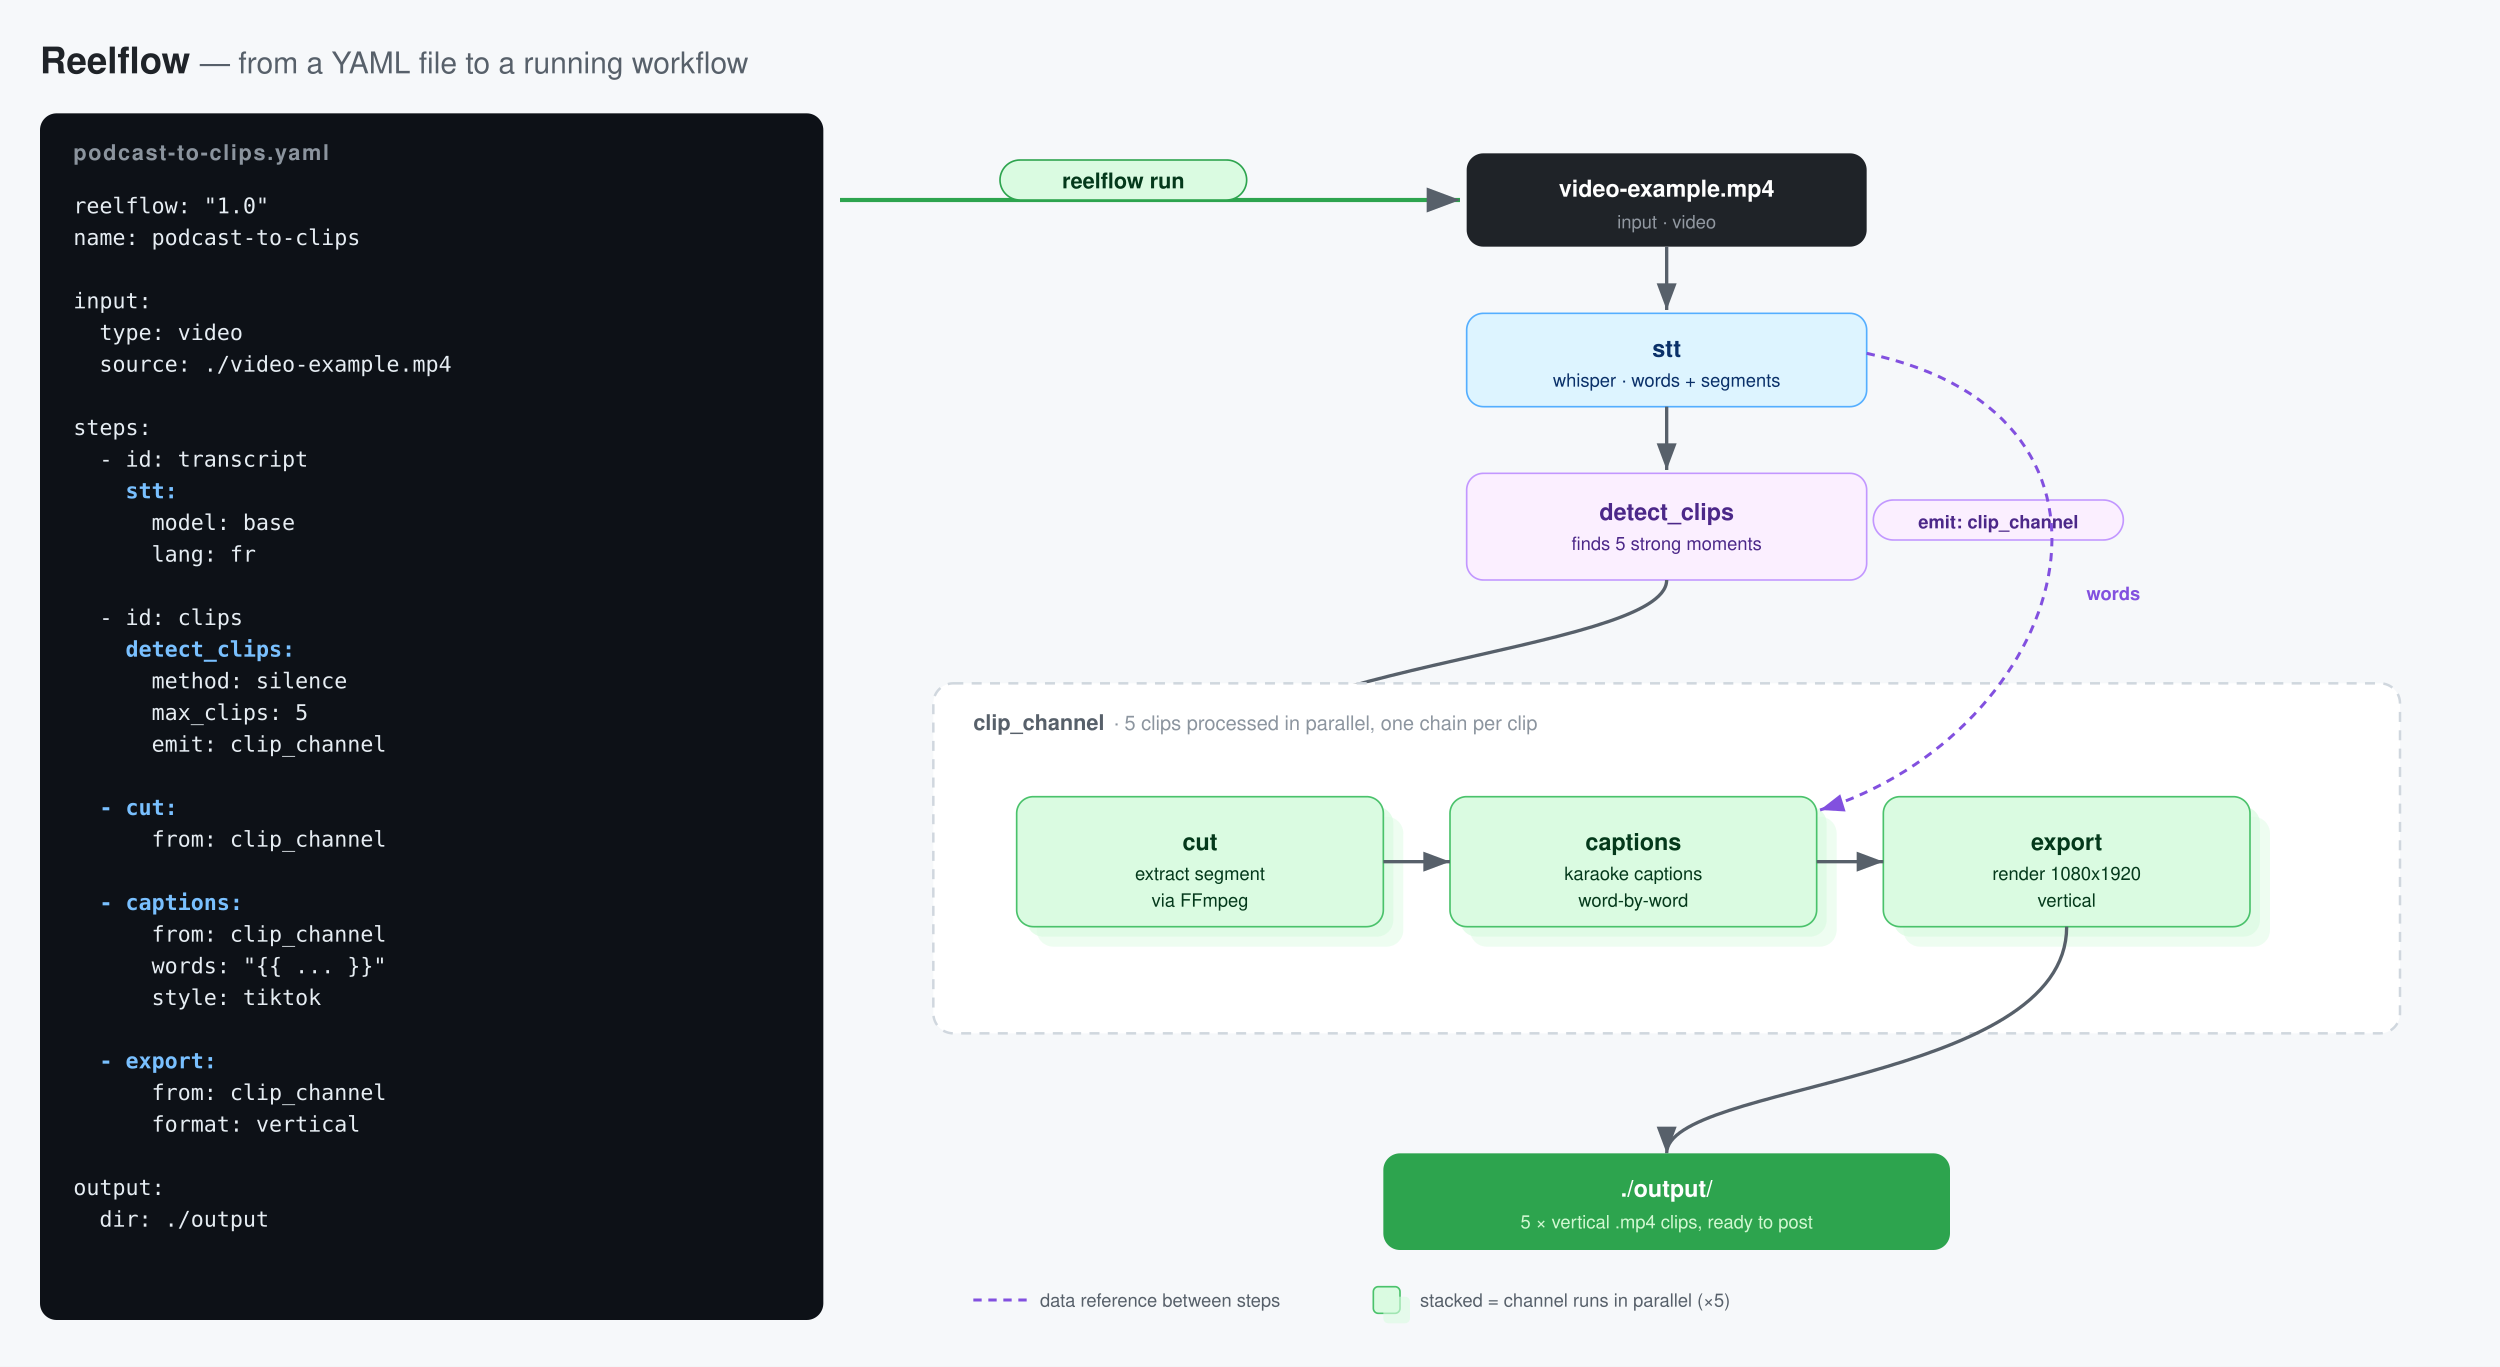
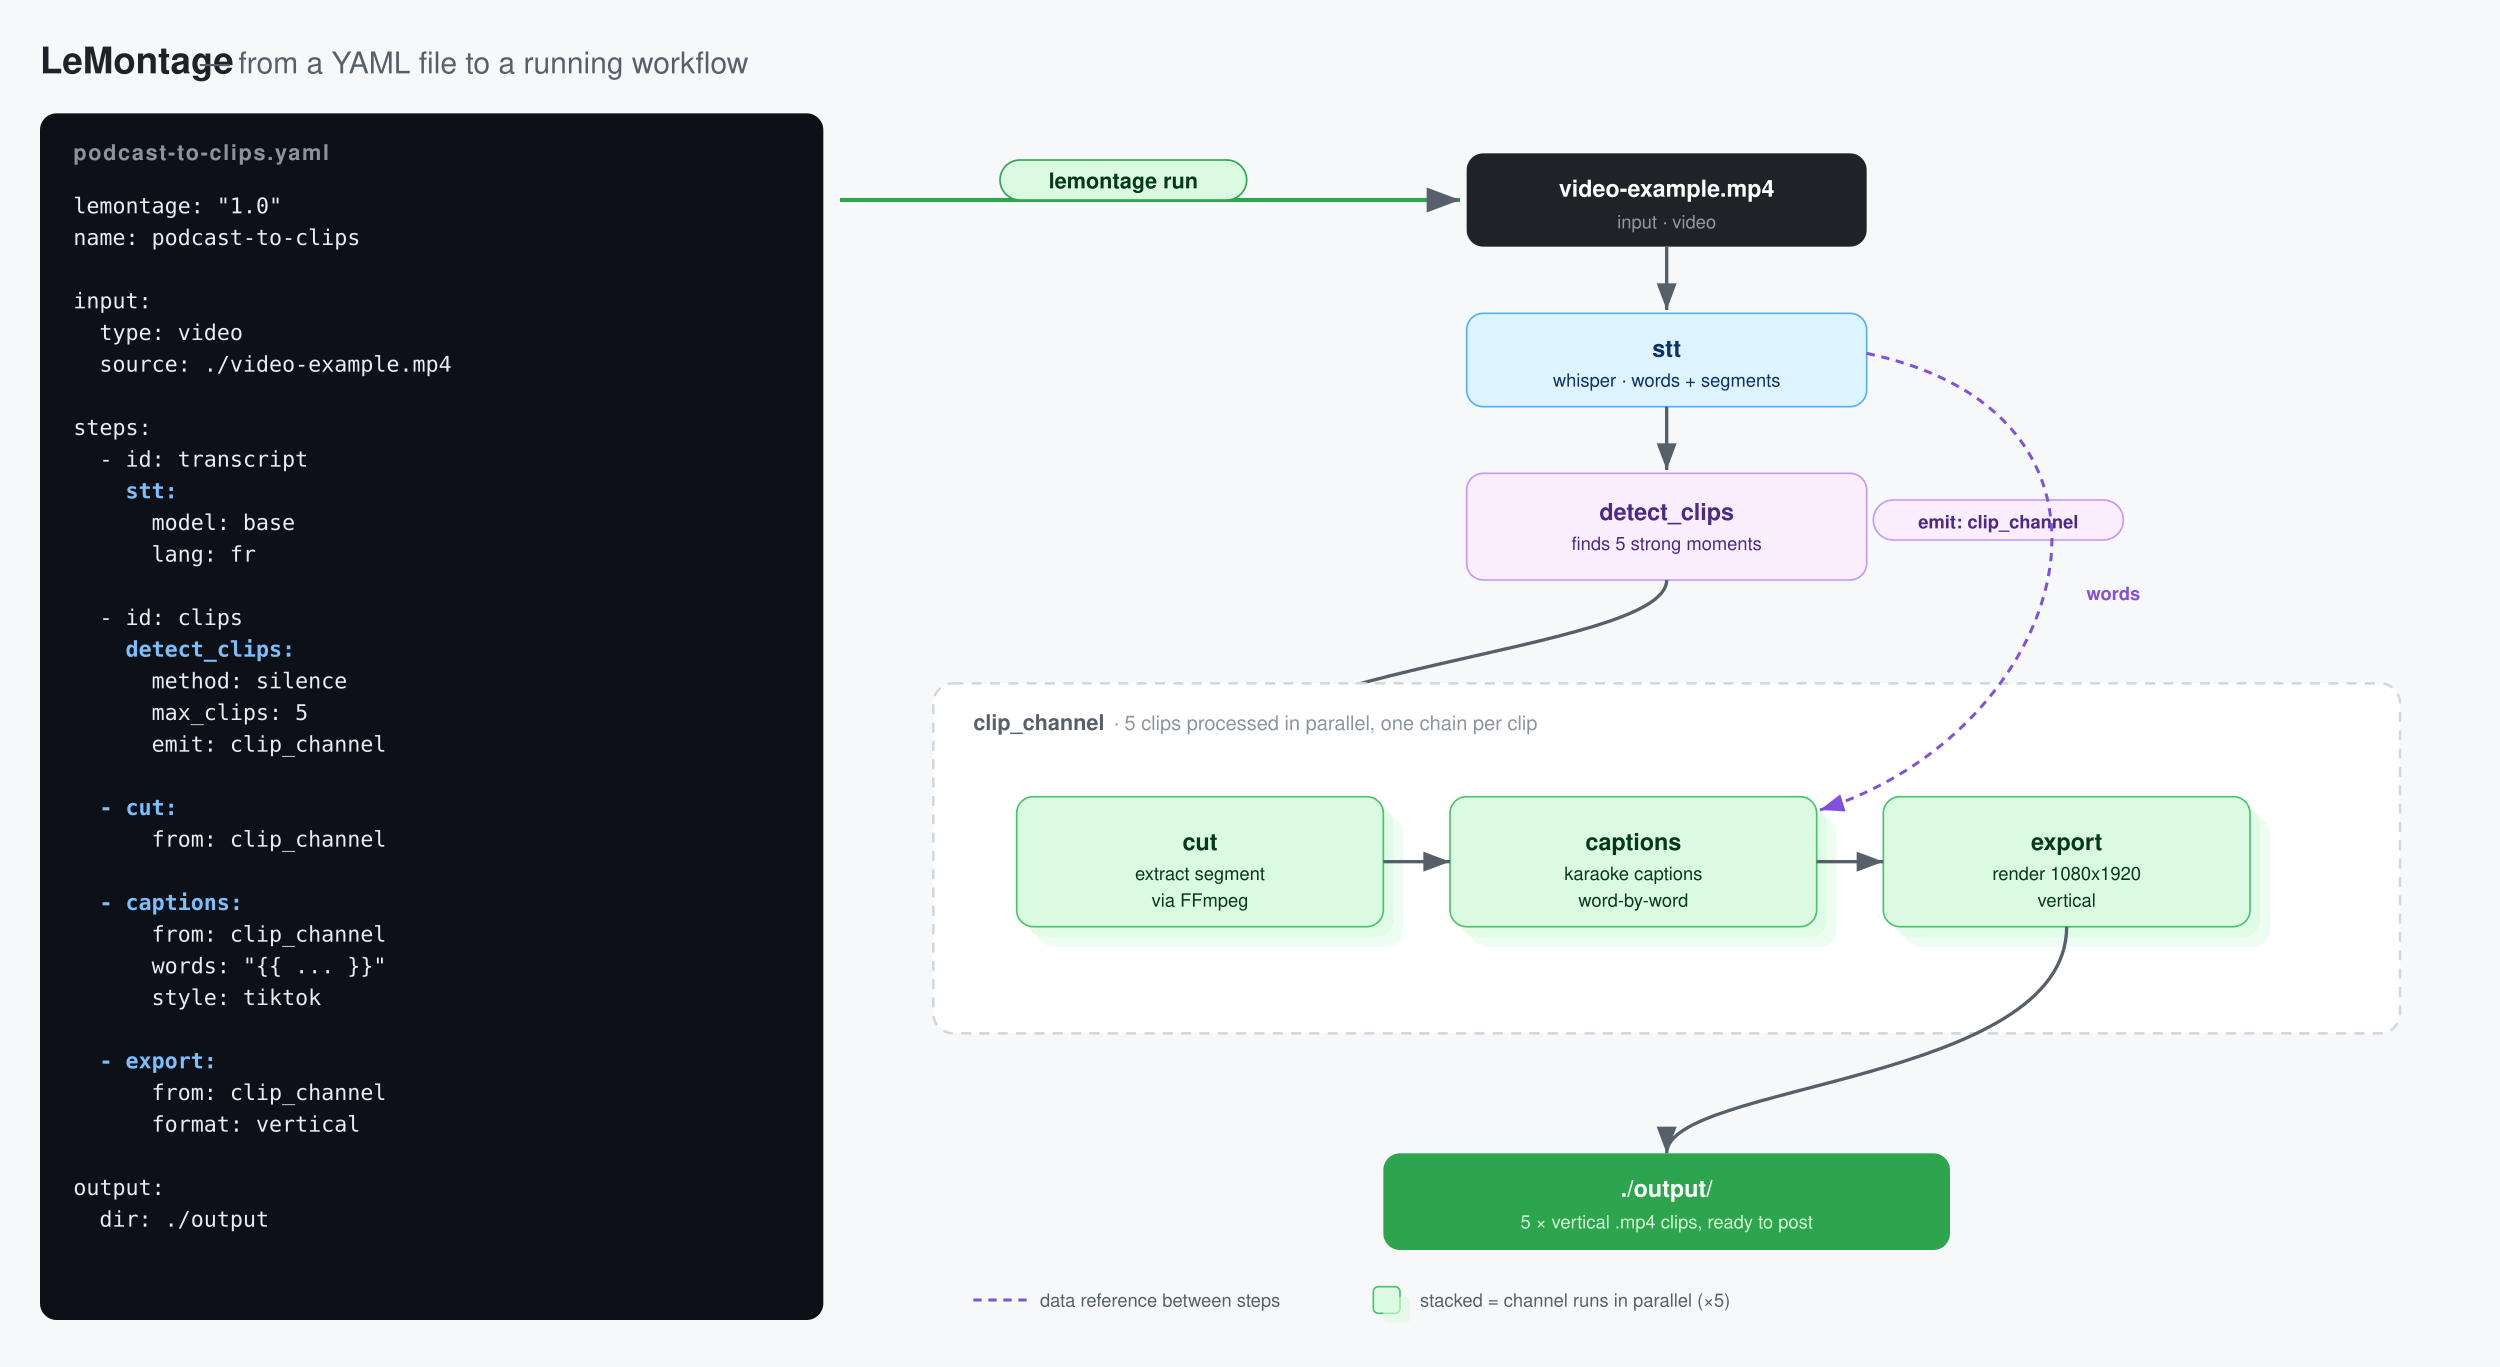
<svg xmlns="http://www.w3.org/2000/svg" width="1500" height="820" viewBox="0 0 1500 820" font-family="-apple-system, Segoe UI, Helvetica, Arial, sans-serif">
  <defs>
    <marker id="arrow" markerWidth="10" markerHeight="10" refX="8" refY="3" orient="auto" markerUnits="strokeWidth">
      <path d="M0,0 L8,3 L0,6 z" fill="#57606a" />
    </marker>
    <marker id="arrowDash" markerWidth="10" markerHeight="10" refX="8" refY="3" orient="auto" markerUnits="strokeWidth">
      <path d="M0,0 L8,3 L0,6 z" fill="#8250df" />
    </marker>
  </defs>
  <rect x="0" y="0" width="1500" height="820" fill="#f6f8fa" />
-   <text x="24" y="44" font-size="22" font-weight="700" fill="#1f2328">Reelflow</text>
+   <text x="24" y="44" font-size="22" font-weight="700" fill="#1f2328">LeMontage</text>
  <text x="120" y="44" font-size="18" fill="#57606a">— from a YAML file to a running workflow</text>
  <rect x="24" y="68" width="470" height="724" rx="10" fill="#0d1117" />
  <text x="44" y="96" font-size="13" font-weight="700" fill="#8b949e" letter-spacing="1">podcast-to-clips.yaml</text>
  <g font-family="ui-monospace, SFMono-Regular, Menlo, Consolas, monospace" font-size="13" xml:space="preserve">
-     <text x="44" y="128" fill="#e6edf3">reelflow: "1.0"</text>
+     <text x="44" y="128" fill="#e6edf3">lemontage: "1.0"</text>
    <text x="44" y="147" fill="#e6edf3">name: podcast-to-clips</text>
    <text x="44" y="185" fill="#e6edf3">input:</text>
    <text x="44" y="204" fill="#e6edf3">  type: video</text>
    <text x="44" y="223" fill="#e6edf3">  source: ./video-example.mp4</text>
    <text x="44" y="261" fill="#e6edf3">steps:</text>
    <text x="44" y="280" fill="#e6edf3">  - id: transcript</text>
    <text x="44" y="299" fill="#79c0ff" font-weight="700">    stt:</text>
    <text x="44" y="318" fill="#e6edf3">      model: base</text>
    <text x="44" y="337" fill="#e6edf3">      lang: fr</text>
    <text x="44" y="375" fill="#e6edf3">  - id: clips</text>
    <text x="44" y="394" fill="#79c0ff" font-weight="700">    detect_clips:</text>
    <text x="44" y="413" fill="#e6edf3">      method: silence</text>
    <text x="44" y="432" fill="#e6edf3">      max_clips: 5</text>
    <text x="44" y="451" fill="#e6edf3">      emit: clip_channel</text>
    <text x="44" y="489" fill="#79c0ff" font-weight="700">  - cut:</text>
    <text x="44" y="508" fill="#e6edf3">      from: clip_channel</text>
    <text x="44" y="546" fill="#79c0ff" font-weight="700">  - captions:</text>
    <text x="44" y="565" fill="#e6edf3">      from: clip_channel</text>
    <text x="44" y="584" fill="#e6edf3">      words: "{{ ... }}"</text>
    <text x="44" y="603" fill="#e6edf3">      style: tiktok</text>
    <text x="44" y="641" fill="#79c0ff" font-weight="700">  - export:</text>
    <text x="44" y="660" fill="#e6edf3">      from: clip_channel</text>
    <text x="44" y="679" fill="#e6edf3">      format: vertical</text>
    <text x="44" y="717" fill="#e6edf3">output:</text>
    <text x="44" y="736" fill="#e6edf3">  dir: ./output</text>
  </g>
  <line x1="504" y1="120" x2="876" y2="120" stroke="#2da44e" stroke-width="2.5" marker-end="url(#arrow)" />
  <rect x="600" y="96" width="148" height="24" rx="12" fill="#dafbe1" stroke="#2da44e" />
-   <text x="674" y="113" font-size="13" font-weight="700" fill="#04391b" text-anchor="middle">reelflow run</text>
+   <text x="674" y="113" font-size="13" font-weight="700" fill="#04391b" text-anchor="middle">lemontage run</text>
  <rect x="880" y="92" width="240" height="56" rx="10" fill="#1f2328" />
  <text x="1000" y="118" font-size="14" font-weight="700" fill="#ffffff" text-anchor="middle">video-example.mp4</text>
  <text x="1000" y="137" font-size="11" fill="#9198a1" text-anchor="middle">input · video</text>
  <line x1="1000" y1="148" x2="1000" y2="186" stroke="#57606a" stroke-width="2" marker-end="url(#arrow)" />
  <rect x="880" y="188" width="240" height="56" rx="10" fill="#ddf4ff" stroke="#54aeff" />
  <text x="1000" y="214" font-size="14" font-weight="700" fill="#0a3069" text-anchor="middle">stt</text>
  <text x="1000" y="232" font-size="11" fill="#0a3069" text-anchor="middle">whisper · words + segments</text>
  <line x1="1000" y1="244" x2="1000" y2="282" stroke="#57606a" stroke-width="2" marker-end="url(#arrow)" />
  <rect x="880" y="284" width="240" height="64" rx="10" fill="#fbefff" stroke="#c297ff" />
  <text x="1000" y="312" font-size="14" font-weight="700" fill="#4c2889" text-anchor="middle">detect_clips</text>
  <text x="1000" y="330" font-size="11" fill="#4c2889" text-anchor="middle">finds 5 strong moments</text>
  <rect x="1124" y="300" width="150" height="24" rx="12" fill="#fbefff" stroke="#c297ff" />
  <text x="1199" y="317" font-size="11" font-weight="700" fill="#4c2889" text-anchor="middle">emit: clip_channel</text>
  <path d="M1000,348 C1000,392 720,400 720,470" fill="none" stroke="#57606a" stroke-width="2" marker-end="url(#arrow)" />
  <rect x="560" y="410" width="880" height="210" rx="12" fill="#ffffff" stroke="#d0d7de" stroke-width="1.5" stroke-dasharray="6 5" />
  <text x="584" y="438" font-size="13" font-weight="700" fill="#57606a">clip_channel</text>
  <text x="668" y="438" font-size="12" fill="#8c959f">· 5 clips processed in parallel, one chain per clip</text>
  <rect x="622" y="490" width="220" height="78" rx="10" fill="#dafbe1" opacity="0.45" />
  <rect x="616" y="484" width="220" height="78" rx="10" fill="#dafbe1" opacity="0.7" />
  <rect x="610" y="478" width="220" height="78" rx="10" fill="#dafbe1" stroke="#4ac26b" />
  <text x="720" y="510" font-size="14" font-weight="700" fill="#04391b" text-anchor="middle">cut</text>
  <text x="720" y="528" font-size="11" fill="#04391b" text-anchor="middle">extract segment</text>
  <text x="720" y="544" font-size="11" fill="#04391b" text-anchor="middle">via FFmpeg</text>
  <rect x="882" y="490" width="220" height="78" rx="10" fill="#dafbe1" opacity="0.45" />
  <rect x="876" y="484" width="220" height="78" rx="10" fill="#dafbe1" opacity="0.7" />
  <rect x="870" y="478" width="220" height="78" rx="10" fill="#dafbe1" stroke="#4ac26b" />
  <text x="980" y="510" font-size="14" font-weight="700" fill="#04391b" text-anchor="middle">captions</text>
  <text x="980" y="528" font-size="11" fill="#04391b" text-anchor="middle">karaoke captions</text>
  <text x="980" y="544" font-size="11" fill="#04391b" text-anchor="middle">word-by-word</text>
  <rect x="1142" y="490" width="220" height="78" rx="10" fill="#dafbe1" opacity="0.45" />
  <rect x="1136" y="484" width="220" height="78" rx="10" fill="#dafbe1" opacity="0.7" />
  <rect x="1130" y="478" width="220" height="78" rx="10" fill="#dafbe1" stroke="#4ac26b" />
  <text x="1240" y="510" font-size="14" font-weight="700" fill="#04391b" text-anchor="middle">export</text>
  <text x="1240" y="528" font-size="11" fill="#04391b" text-anchor="middle">render 1080x1920</text>
  <text x="1240" y="544" font-size="11" fill="#04391b" text-anchor="middle">vertical</text>
  <line x1="830" y1="517" x2="870" y2="517" stroke="#57606a" stroke-width="2" marker-end="url(#arrow)" />
  <line x1="1090" y1="517" x2="1130" y2="517" stroke="#57606a" stroke-width="2" marker-end="url(#arrow)" />
  <path d="M1120,212 C1300,250 1240,440 1092,486" fill="none" stroke="#8250df" stroke-width="1.8" stroke-dasharray="5 4" marker-end="url(#arrowDash)" />
  <text x="1268" y="360" font-size="11" font-weight="700" fill="#8250df" text-anchor="middle">words</text>
  <path d="M1240,556 C1240,650 1000,650 1000,692" fill="none" stroke="#57606a" stroke-width="2" marker-end="url(#arrow)" />
  <rect x="830" y="692" width="340" height="58" rx="10" fill="#2da44e" />
  <text x="1000" y="718" font-size="14" font-weight="700" fill="#ffffff" text-anchor="middle">./output/</text>
  <text x="1000" y="737" font-size="11" fill="#d2f8d2" text-anchor="middle">5 × vertical .mp4 clips, ready to post</text>
  <line x1="584" y1="780" x2="616" y2="780" stroke="#8250df" stroke-width="1.8" stroke-dasharray="5 4" />
  <text x="624" y="784" font-size="11" fill="#57606a">data reference between steps</text>
  <rect x="824" y="772" width="16" height="16" rx="3" fill="#dafbe1" stroke="#4ac26b" />
  <rect x="830" y="778" width="16" height="16" rx="3" fill="#dafbe1" opacity="0.6" />
  <text x="852" y="784" font-size="11" fill="#57606a">stacked = channel runs in parallel (×5)</text>
</svg>
